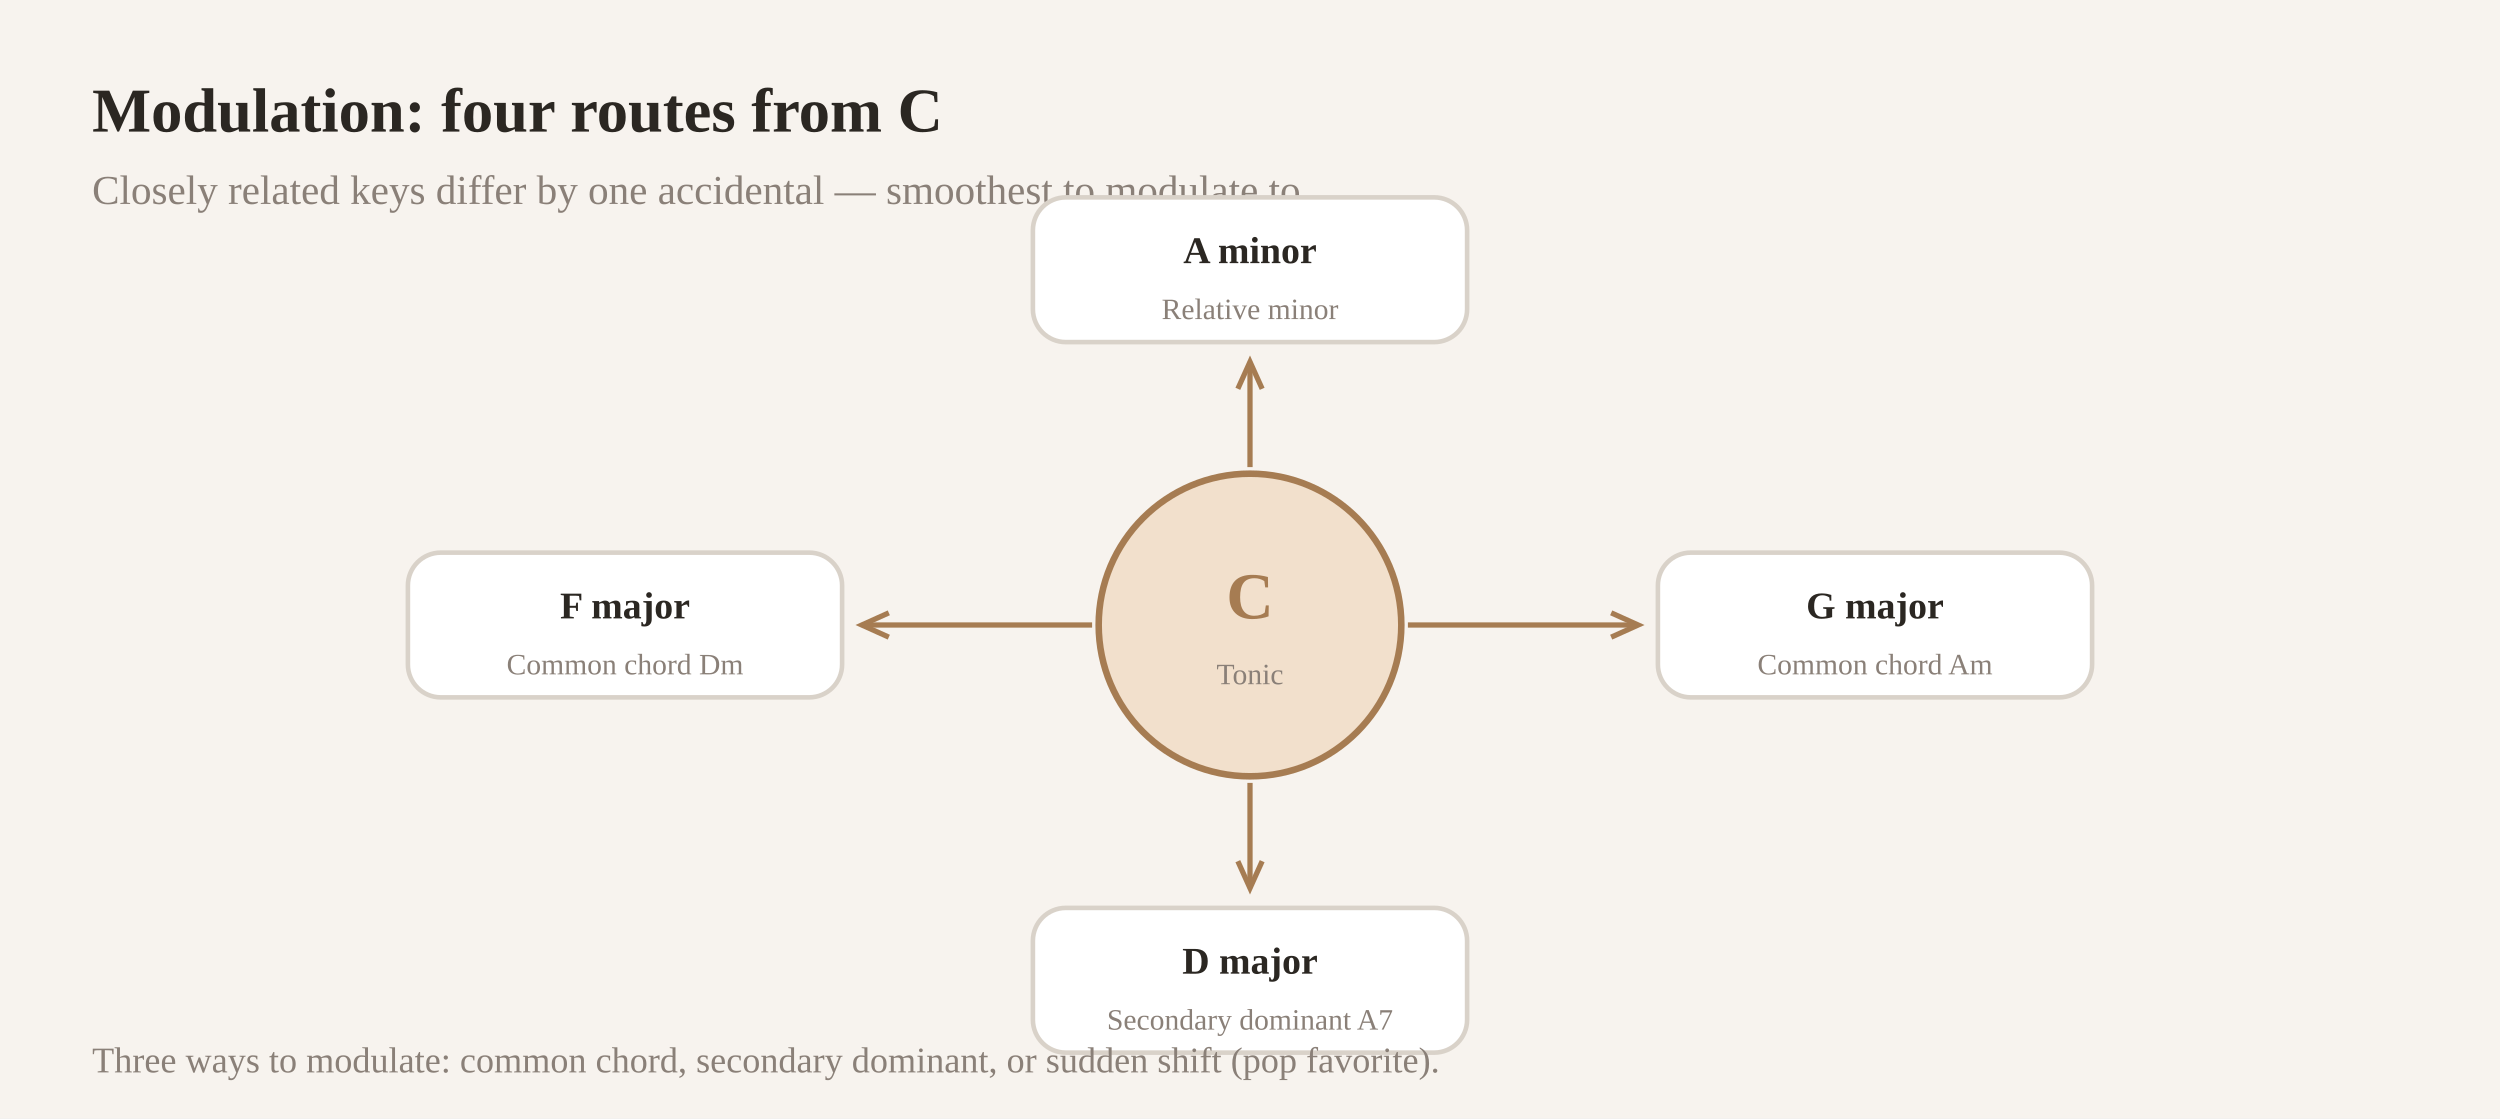
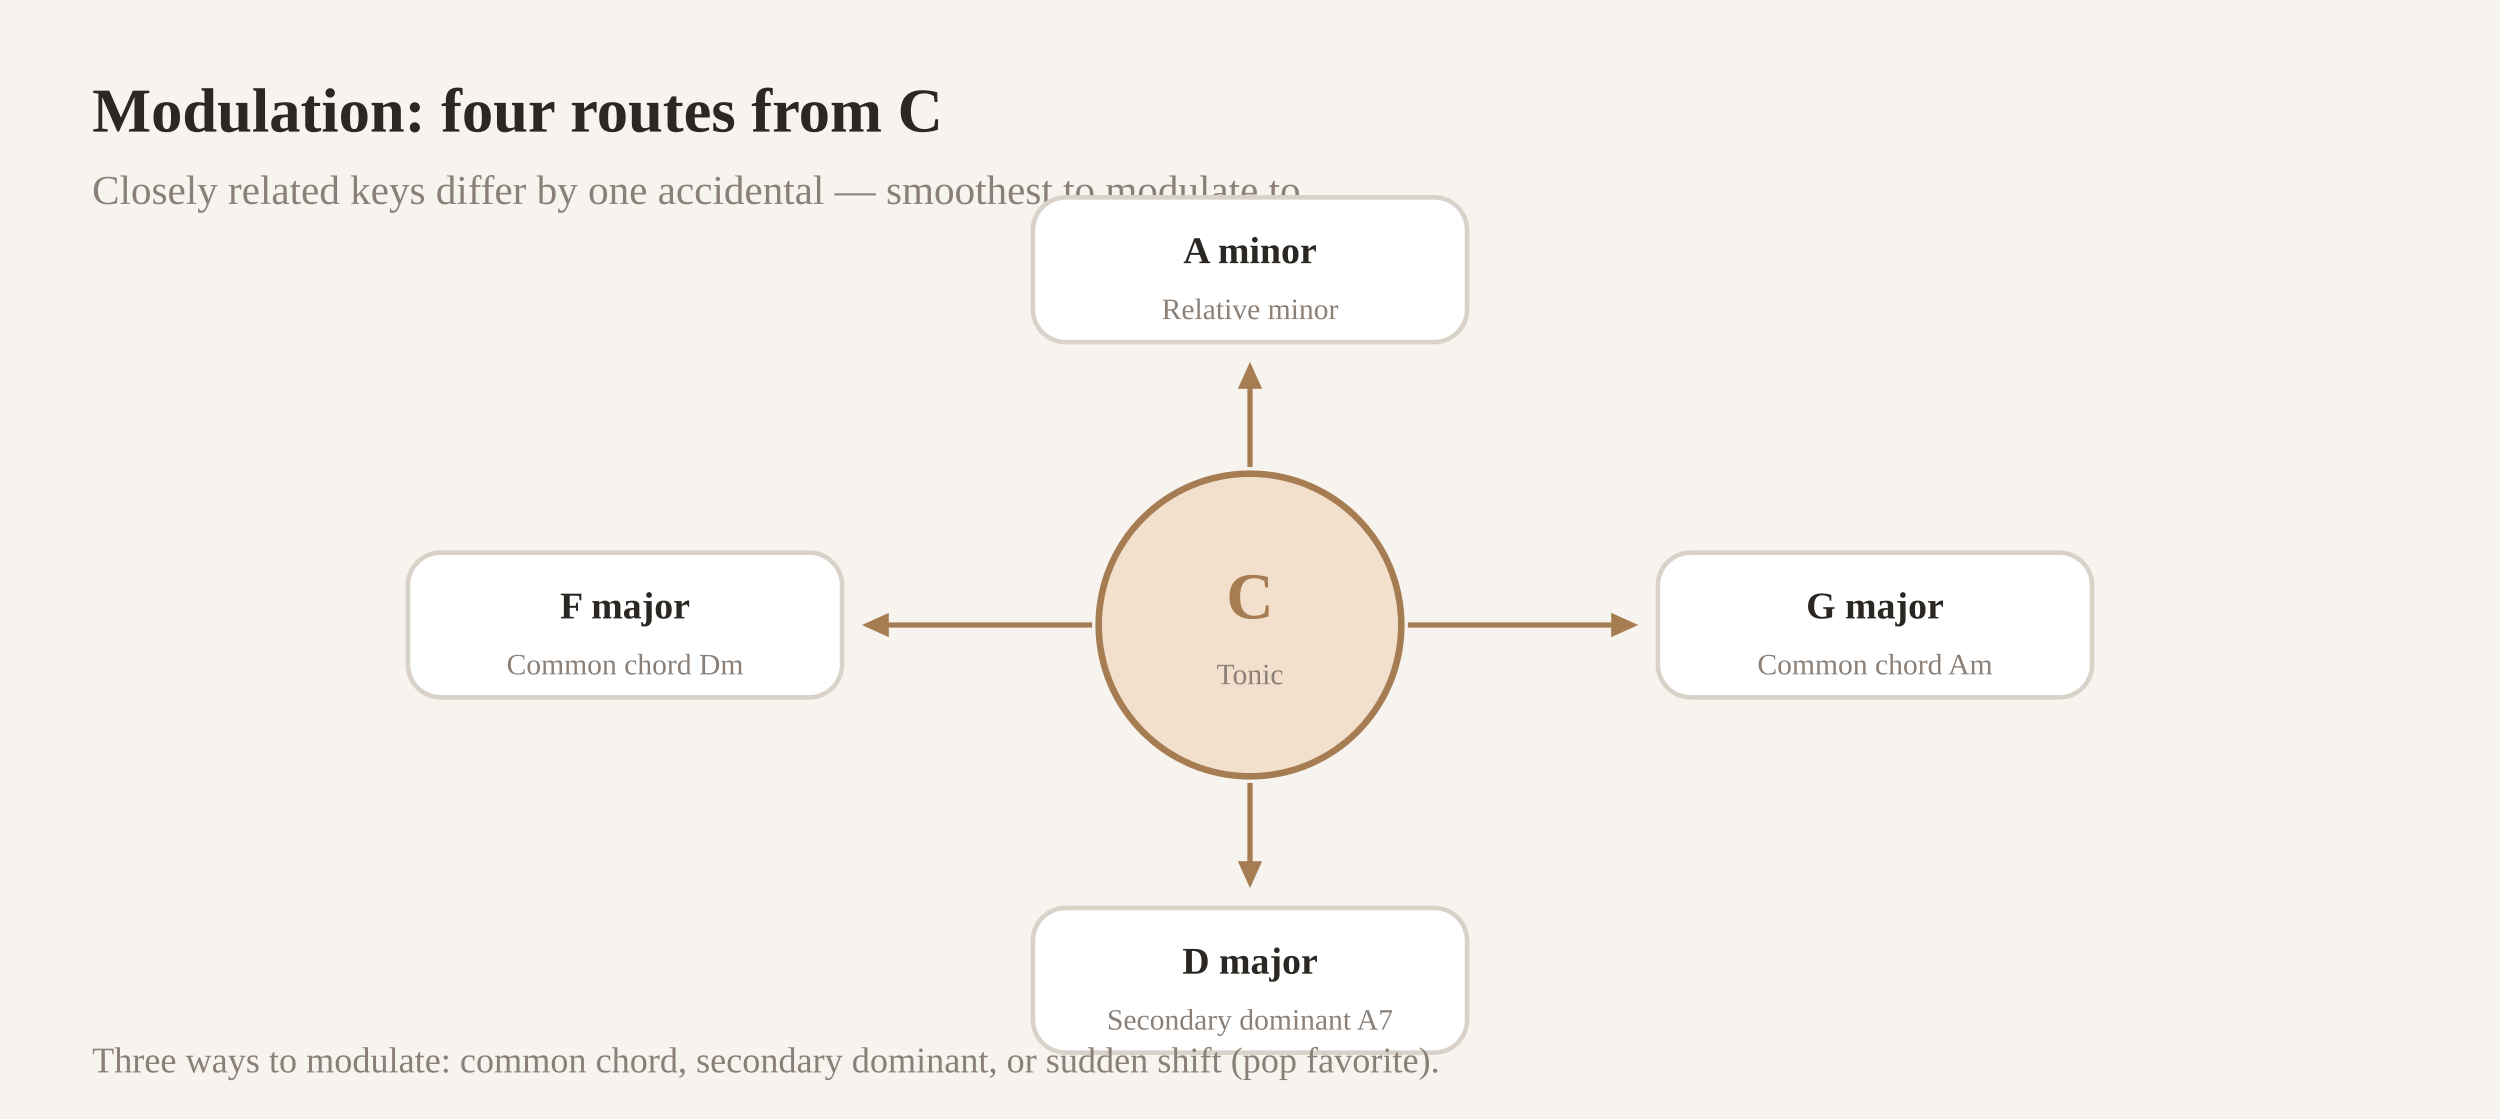
<svg xmlns="http://www.w3.org/2000/svg" viewBox="0 0 760 340" width="100%" role="img" aria-label="Modulation: four routes from C">
  <rect width="760" height="340" fill="#f7f3ee" />
  <text x="28.0" y="40.0" font-size="19" text-anchor="start" fill="#2b2722" font-weight="700">Modulation: four routes from C</text>
  <text x="28.0" y="62.0" font-size="12.5" text-anchor="start" fill="#8a8078" font-weight="400">Closely related keys differ by one accidental — smoothest to modulate to</text>
  <circle cx="380.0" cy="190.0" r="46.0" fill="#f2e0cc" stroke="#A67C52" stroke-width="2" />
  <text x="380.0" y="188.0" font-size="20" text-anchor="middle" fill="#A67C52" font-weight="700">C</text>
  <text x="380.0" y="208.0" font-size="9" text-anchor="middle" fill="#8a8078" font-weight="400">Tonic</text>
  <rect x="504.0" y="168.0" width="132.0" height="44.0" rx="10" fill="#fff" stroke="#d9d2c9" stroke-width="1.4" />
  <text x="570.0" y="188.0" font-size="11.5" text-anchor="middle" fill="#2b2722" font-weight="700">G major</text>
  <text x="570.0" y="205.0" font-size="9" text-anchor="middle" fill="#8a8078" font-weight="400">Common chord Am</text>
  <rect x="124.0" y="168.0" width="132.0" height="44.0" rx="10" fill="#fff" stroke="#d9d2c9" stroke-width="1.4" />
  <text x="190.0" y="188.0" font-size="11.5" text-anchor="middle" fill="#2b2722" font-weight="700">F major</text>
  <text x="190.0" y="205.0" font-size="9" text-anchor="middle" fill="#8a8078" font-weight="400">Common chord Dm</text>
  <rect x="314.0" y="60.0" width="132.0" height="44.0" rx="10" fill="#fff" stroke="#d9d2c9" stroke-width="1.4" />
  <text x="380.0" y="80.0" font-size="11.5" text-anchor="middle" fill="#2b2722" font-weight="700">A minor</text>
  <text x="380.0" y="97.0" font-size="9" text-anchor="middle" fill="#8a8078" font-weight="400">Relative minor</text>
  <rect x="314.0" y="276.0" width="132.0" height="44.0" rx="10" fill="#fff" stroke="#d9d2c9" stroke-width="1.4" />
  <text x="380.0" y="296.0" font-size="11.5" text-anchor="middle" fill="#2b2722" font-weight="700">D major</text>
  <text x="380.0" y="313.0" font-size="9" text-anchor="middle" fill="#8a8078" font-weight="400">Secondary dominant A7</text>
-   <line x1="428.0" y1="190.0" x2="498.0" y2="190.0" stroke="#A67C52" stroke-width="1.6" />
-   <path d="M489.8 193.7 L498.0 190.0 L489.8 186.3" fill="none" stroke="#A67C52" stroke-width="1.6" />
-   <line x1="332.0" y1="190.0" x2="262.0" y2="190.0" stroke="#A67C52" stroke-width="1.6" />
-   <path d="M270.2 186.3 L262.0 190.0 L270.2 193.7" fill="none" stroke="#A67C52" stroke-width="1.6" />
-   <line x1="380.0" y1="142.0" x2="380.0" y2="110.0" stroke="#A67C52" stroke-width="1.6" />
-   <path d="M383.7 118.2 L380.0 110.0 L376.3 118.2" fill="none" stroke="#A67C52" stroke-width="1.6" />
-   <line x1="380.0" y1="238.0" x2="380.0" y2="270.0" stroke="#A67C52" stroke-width="1.6" />
-   <path d="M376.3 261.8 L380.0 270.0 L383.7 261.8" fill="none" stroke="#A67C52" stroke-width="1.6" />
+   <line x1="428.0" y1="190.0" x2="490.8" y2="190.0" stroke="#A67C52" stroke-width="1.6" />
+   <polygon points="498.0,190.0 489.8,193.7 489.8,186.3" fill="#A67C52" />
+   <line x1="332.0" y1="190.0" x2="269.2" y2="190.0" stroke="#A67C52" stroke-width="1.6" />
+   <polygon points="262.0,190.0 270.2,186.3 270.2,193.7" fill="#A67C52" />
+   <line x1="380.0" y1="142.0" x2="380.0" y2="117.2" stroke="#A67C52" stroke-width="1.6" />
+   <polygon points="380.0,110.0 383.7,118.2 376.3,118.2" fill="#A67C52" />
+   <line x1="380.0" y1="238.0" x2="380.0" y2="262.8" stroke="#A67C52" stroke-width="1.6" />
+   <polygon points="380.0,270.0 376.3,261.8 383.7,261.8" fill="#A67C52" />
  <text x="28.0" y="326.0" font-size="11" text-anchor="start" fill="#8a8078" font-weight="400">Three ways to modulate: common chord, secondary dominant, or sudden shift (pop favorite).</text>
</svg>
